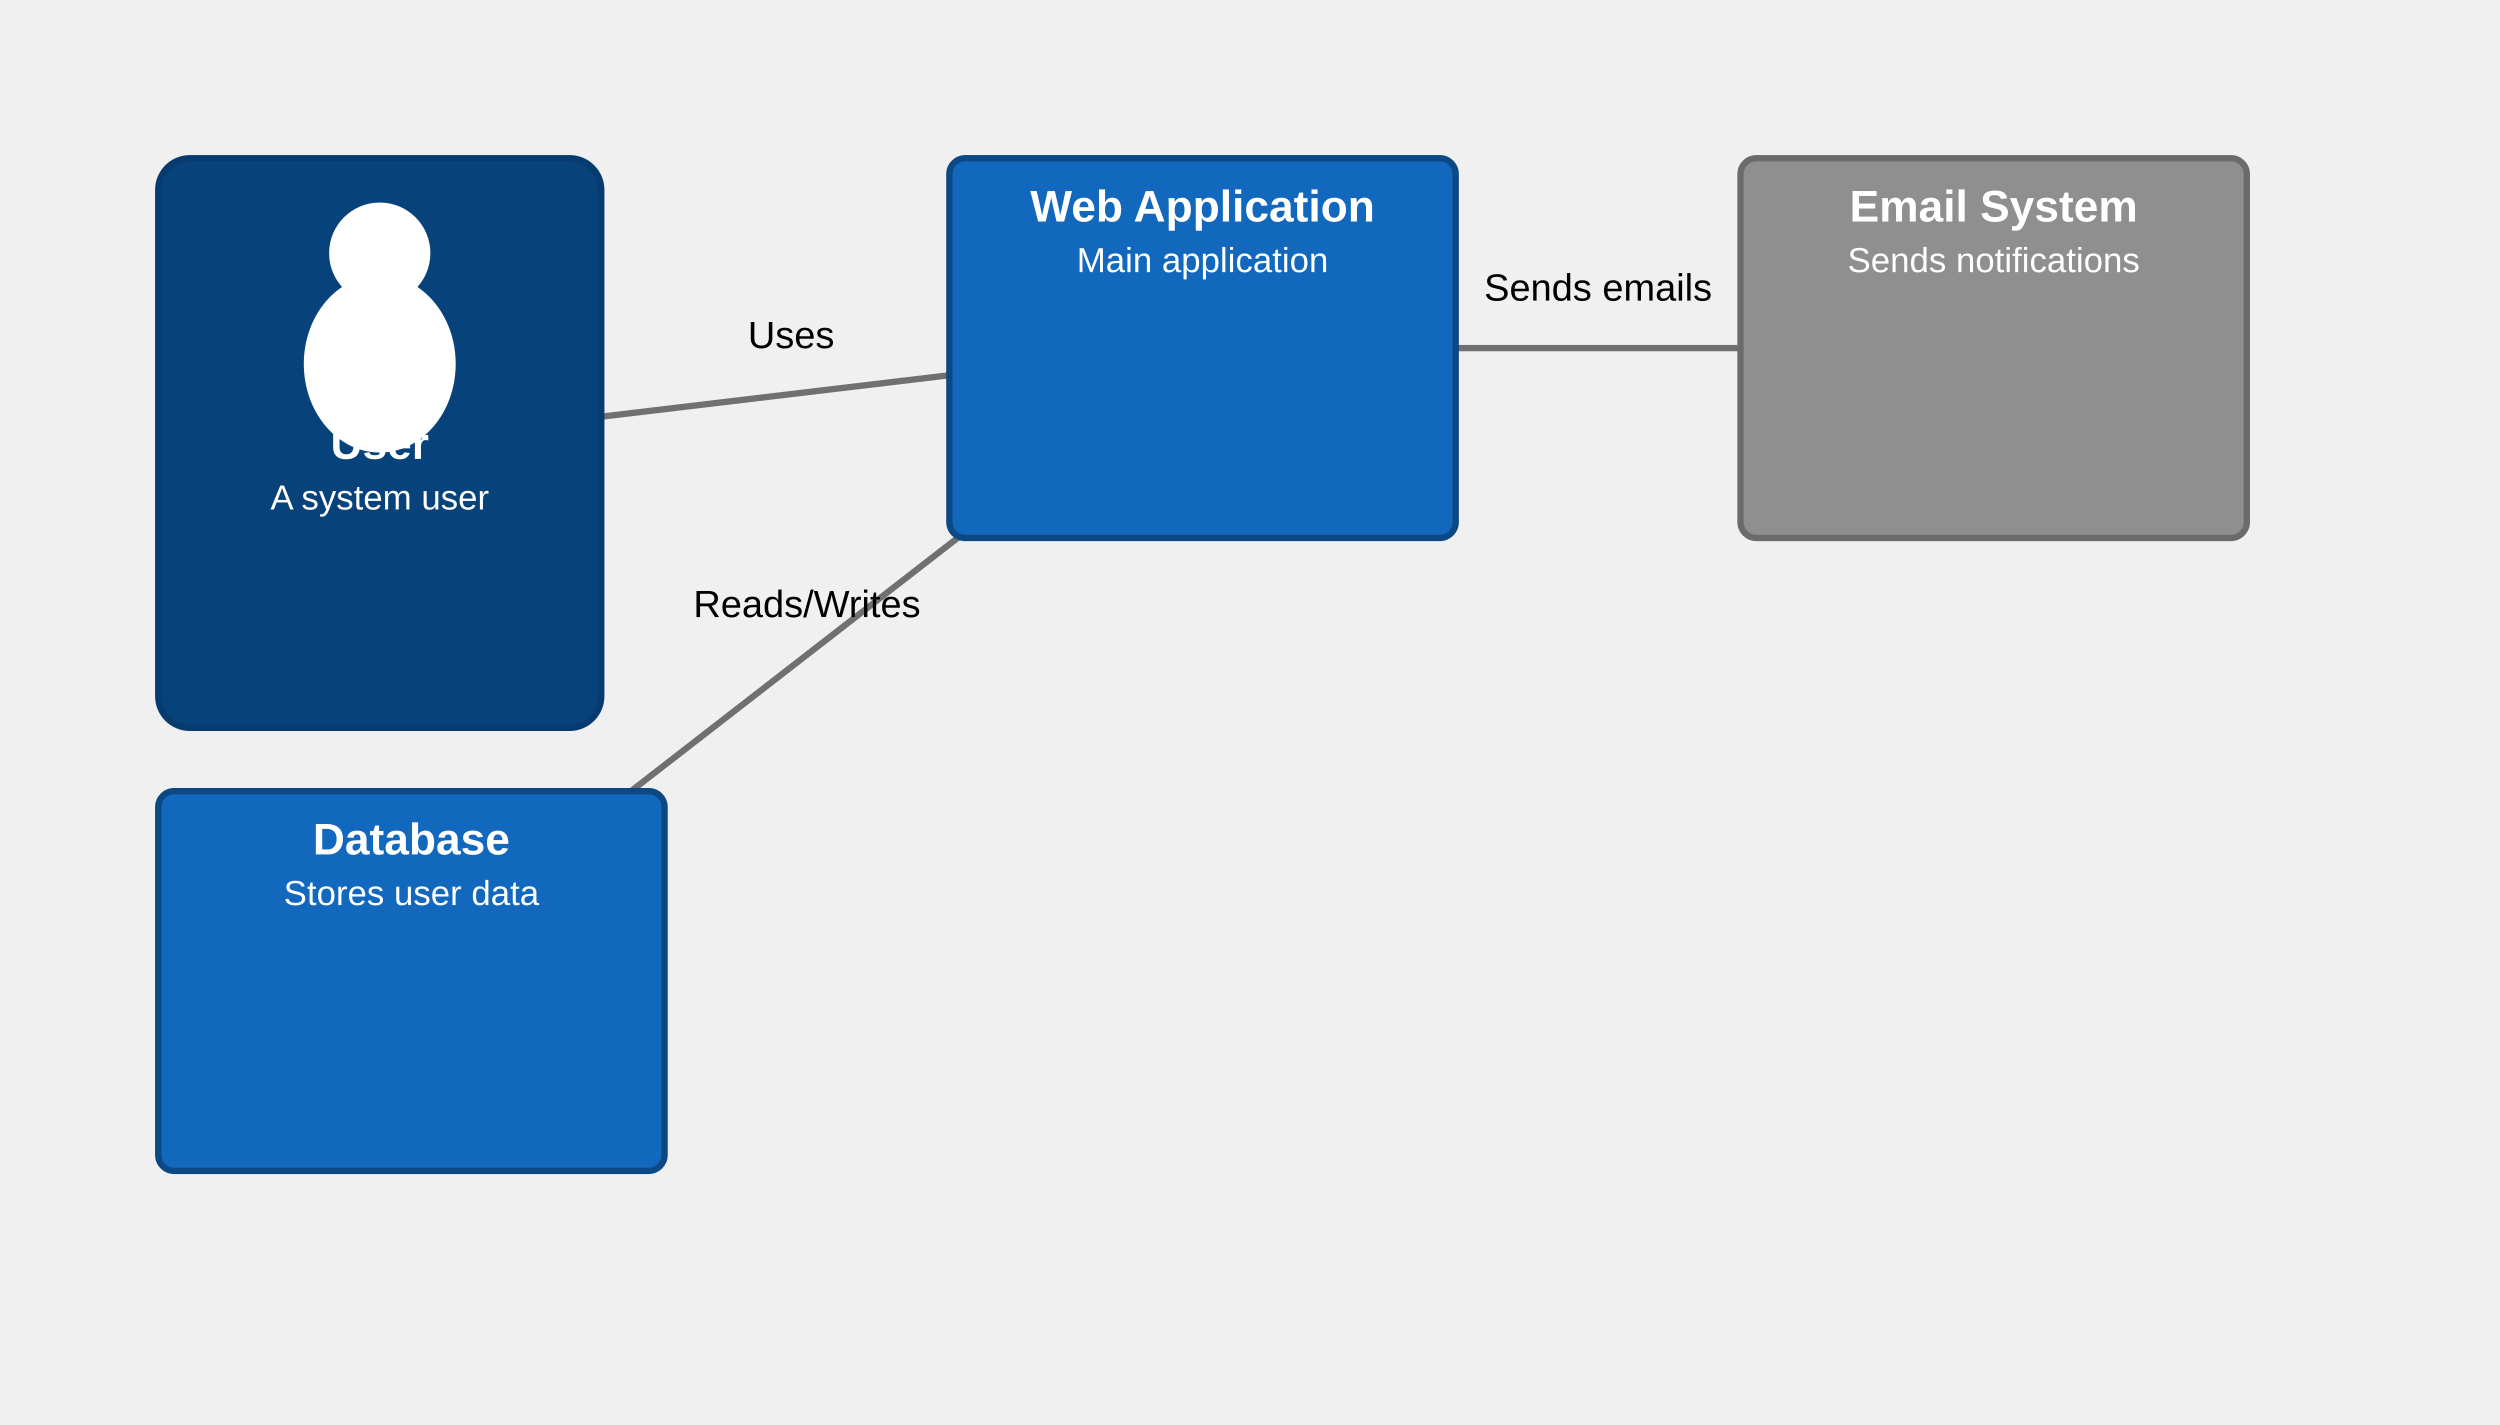
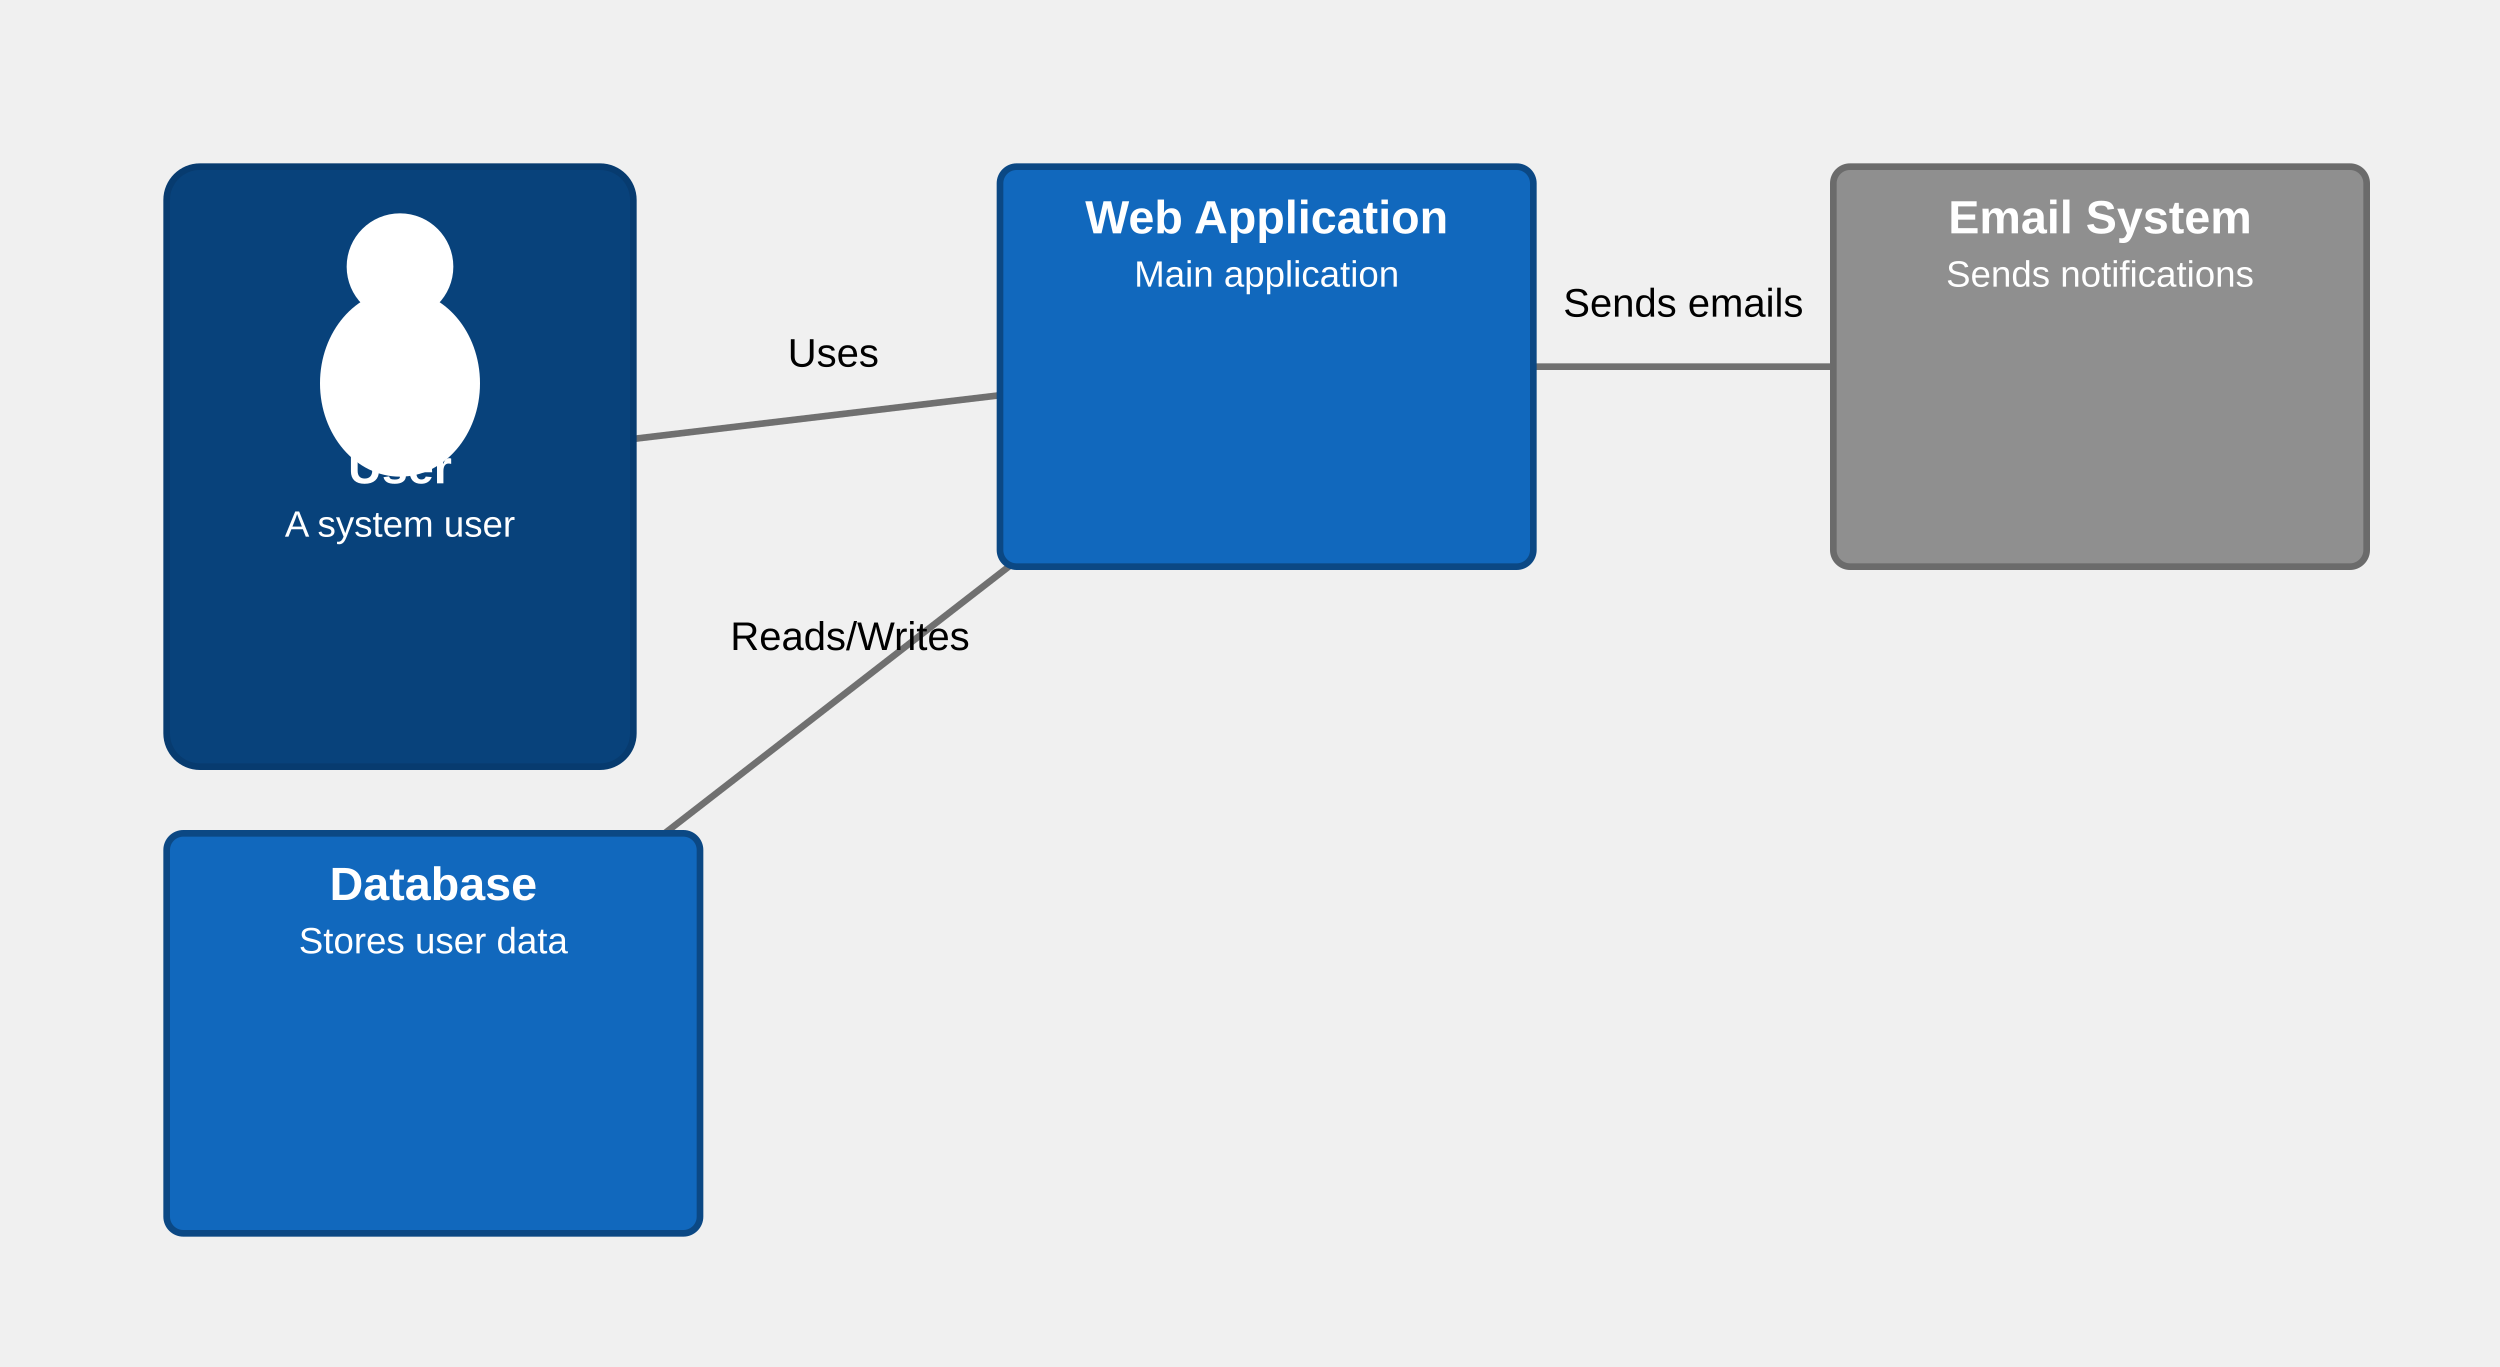
- <svg xmlns="http://www.w3.org/2000/svg" width="790.0" height="450.0" viewBox="0 0 790 450" version="1.2" baseProfile="tiny">
+ <svg xmlns="http://www.w3.org/2000/svg" width="750.0" height="410.0" viewBox="0 0 750.0 410.0" version="1.2" baseProfile="tiny">
  <g id="rel_0">
    <line stroke="#707070" stroke-width="2" x1="120.0" y1="140.0" x2="372.0" y2="110.0" />
-     <polygon fill="#707070" stroke="#707070" points="380,110 372,106 372,114" />
-     <text fill="#000000" x="250.0" y="110.0" text-anchor="middle" font-family="Arial, sans-serif" font-size="12">Uses</text>
+     <polygon fill="#707070" stroke="#707070" points="380.0,110.0 372.0,106.0 372.0,114.0" />
+     <text fill="#000000" x="250.0" y="110.0" text-anchor="middle" font-family="Arial, sans-serif" font-size="12.0">Uses</text>
  </g>
  <g id="rel_1">
    <line stroke="#707070" stroke-width="2" x1="380.0" y1="110.0" x2="622.0" y2="110.0" />
-     <polygon fill="#707070" stroke="#707070" points="630,110 622,106 622,114" />
-     <text fill="#000000" x="505.0" y="95.0" text-anchor="middle" font-family="Arial, sans-serif" font-size="12">Sends emails</text>
+     <polygon fill="#707070" stroke="#707070" points="630.0,110.0 622.0,106.0 622.0,114.0" />
+     <text fill="#000000" x="505.0" y="95.0" text-anchor="middle" font-family="Arial, sans-serif" font-size="12.0">Sends emails</text>
  </g>
  <g id="rel_2">
    <line stroke="#707070" stroke-width="2" x1="380.0" y1="110.0" x2="122.0" y2="310.0" />
-     <polygon fill="#707070" stroke="#707070" points="130,310 138,306 138,314" />
-     <text fill="#000000" x="255.0" y="195.0" text-anchor="middle" font-family="Arial, sans-serif" font-size="12">Reads/Writes</text>
+     <polygon fill="#707070" stroke="#707070" points="130.0,310.0 138.0,306.0 138.0,314.0" />
+     <text fill="#000000" x="255.0" y="195.0" text-anchor="middle" font-family="Arial, sans-serif" font-size="12.0">Reads/Writes</text>
  </g>
  <g id="element-user">
    <rect fill="#08427B" stroke="#073B6F" stroke-width="2" x="50.0" y="50.0" width="140.0" height="180.0" rx="10.0" ry="10.0" />
    <circle fill="#FFFFFF" cx="120.0" cy="80.0" r="16.0" />
    <ellipse fill="#FFFFFF" cx="120.0" cy="115.0" rx="24.0" ry="28.0" />
-     <text fill="#FFFFFF" x="120.0" y="145.0" text-anchor="middle" font-family="Arial, sans-serif" font-size="14" font-weight="bold" font-style="normal">User</text>
-     <text fill="#FFFFFF" x="120.0" y="161.0" text-anchor="middle" font-family="Arial, sans-serif" font-size="11" font-weight="normal" font-style="normal">A system user</text>
+     <text fill="#FFFFFF" x="120.0" y="145.0" text-anchor="middle" font-family="Arial, sans-serif" font-size="14.0" font-weight="bold" font-style="normal">User</text>
+     <text fill="#FFFFFF" x="120.0" y="161.0" text-anchor="middle" font-family="Arial, sans-serif" font-size="11.0" font-weight="normal" font-style="normal">A system user</text>
  </g>
  <g id="element-webapp">
    <rect fill="#1168BD" stroke="#0B4884" stroke-width="2" x="300.0" y="50.0" width="160.0" height="120.0" rx="5.0" ry="5.0" />
-     <text fill="#FFFFFF" x="380.0" y="70.0" text-anchor="middle" font-family="Arial, sans-serif" font-size="14" font-weight="bold" font-style="normal">Web Application</text>
-     <text fill="#FFFFFF" x="380.0" y="86.0" text-anchor="middle" font-family="Arial, sans-serif" font-size="11" font-weight="normal" font-style="normal">Main application</text>
+     <text fill="#FFFFFF" x="380.0" y="70.0" text-anchor="middle" font-family="Arial, sans-serif" font-size="14.0" font-weight="bold" font-style="normal">Web Application</text>
+     <text fill="#FFFFFF" x="380.0" y="86.0" text-anchor="middle" font-family="Arial, sans-serif" font-size="11.0" font-weight="normal" font-style="normal">Main application</text>
  </g>
  <g id="element-email">
    <rect fill="#8F8F8F" stroke="#6B6B6B" stroke-width="2" x="550.0" y="50.0" width="160.0" height="120.0" rx="5.0" ry="5.0" />
-     <text fill="#FFFFFF" x="630.0" y="70.0" text-anchor="middle" font-family="Arial, sans-serif" font-size="14" font-weight="bold" font-style="normal">Email System</text>
-     <text fill="#FFFFFF" x="630.0" y="86.0" text-anchor="middle" font-family="Arial, sans-serif" font-size="11" font-weight="normal" font-style="normal">Sends notifications</text>
+     <text fill="#FFFFFF" x="630.0" y="70.0" text-anchor="middle" font-family="Arial, sans-serif" font-size="14.0" font-weight="bold" font-style="normal">Email System</text>
+     <text fill="#FFFFFF" x="630.0" y="86.0" text-anchor="middle" font-family="Arial, sans-serif" font-size="11.0" font-weight="normal" font-style="normal">Sends notifications</text>
  </g>
  <g id="element-db">
    <rect fill="#1168BD" stroke="#0B4884" stroke-width="2" x="50.0" y="250.0" width="160.0" height="120.0" rx="5.0" ry="5.0" />
-     <text fill="#FFFFFF" x="130.0" y="270.0" text-anchor="middle" font-family="Arial, sans-serif" font-size="14" font-weight="bold" font-style="normal">Database</text>
-     <text fill="#FFFFFF" x="130.0" y="286.0" text-anchor="middle" font-family="Arial, sans-serif" font-size="11" font-weight="normal" font-style="normal">Stores user data</text>
+     <text fill="#FFFFFF" x="130.0" y="270.0" text-anchor="middle" font-family="Arial, sans-serif" font-size="14.0" font-weight="bold" font-style="normal">Database</text>
+     <text fill="#FFFFFF" x="130.0" y="286.0" text-anchor="middle" font-family="Arial, sans-serif" font-size="11.0" font-weight="normal" font-style="normal">Stores user data</text>
  </g>
</svg>
